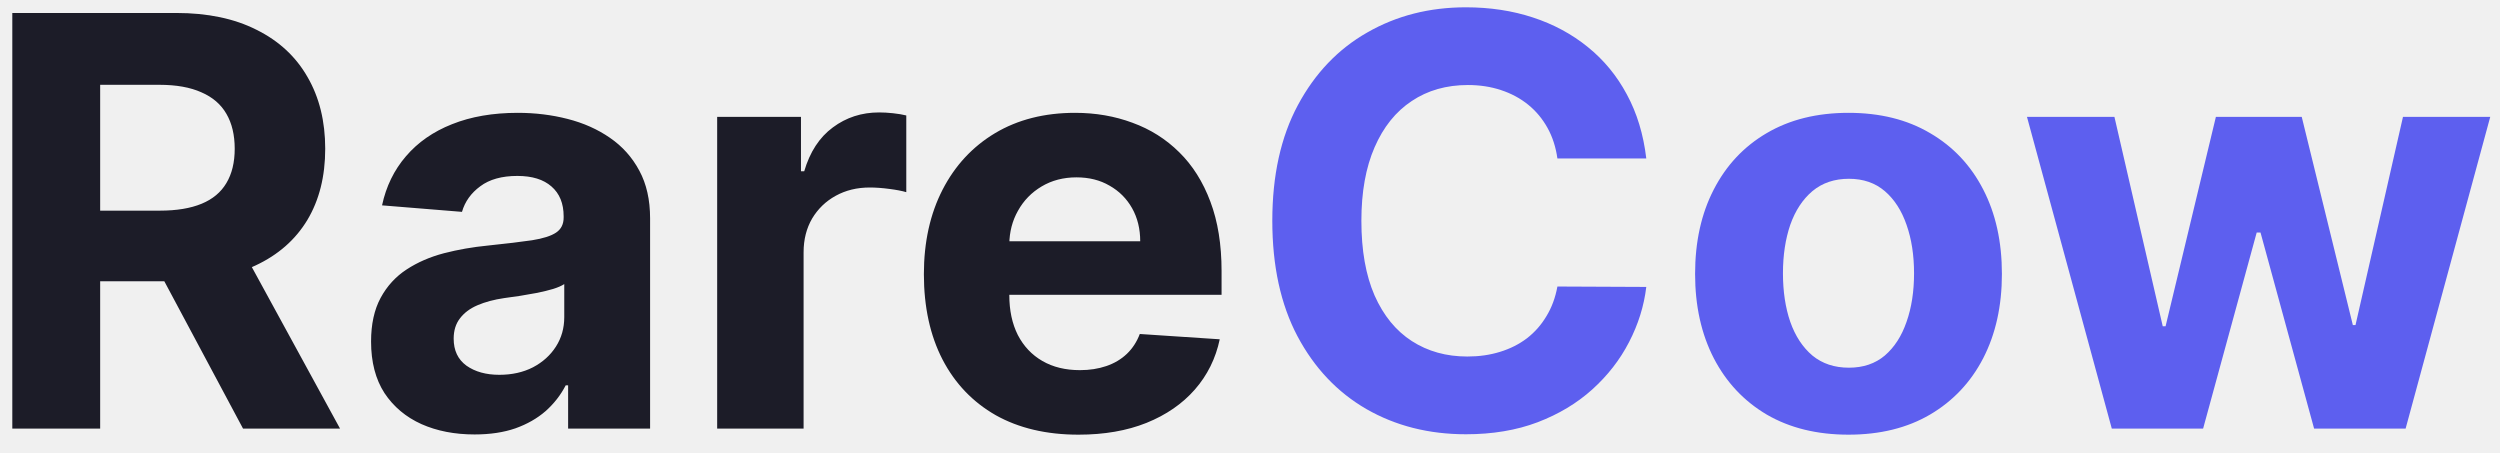
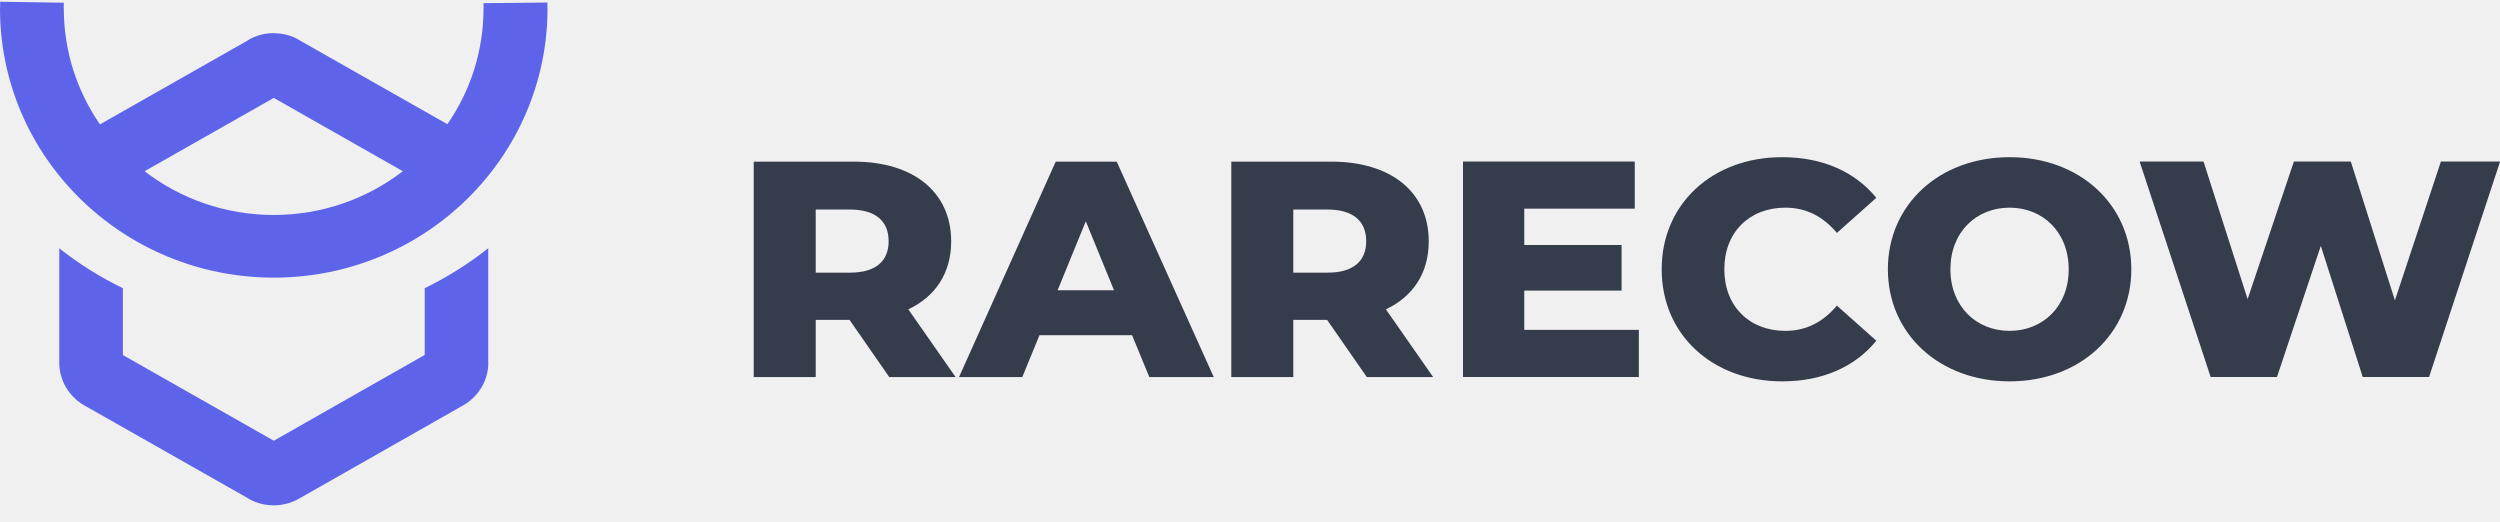
- <svg xmlns="http://www.w3.org/2000/svg" width="105" height="19" viewBox="0 0 105 19" fill="none">
-   <path d="M0.517 18V0.545H7.403C8.722 0.545 9.847 0.781 10.778 1.253C11.716 1.719 12.429 2.381 12.918 3.239C13.412 4.091 13.659 5.094 13.659 6.247C13.659 7.406 13.409 8.403 12.909 9.239C12.409 10.068 11.685 10.704 10.736 11.148C9.793 11.591 8.651 11.812 7.31 11.812H2.699V8.847H6.713C7.418 8.847 8.003 8.75 8.469 8.557C8.935 8.364 9.281 8.074 9.509 7.688C9.741 7.301 9.858 6.821 9.858 6.247C9.858 5.668 9.741 5.179 9.509 4.781C9.281 4.384 8.932 4.082 8.46 3.878C7.994 3.668 7.406 3.562 6.696 3.562H4.207V18H0.517ZM9.943 10.057L14.281 18H10.207L5.963 10.057H9.943ZM19.932 18.247C19.097 18.247 18.352 18.102 17.699 17.812C17.046 17.517 16.528 17.082 16.148 16.509C15.773 15.929 15.585 15.207 15.585 14.344C15.585 13.617 15.719 13.006 15.986 12.511C16.253 12.017 16.616 11.619 17.077 11.318C17.537 11.017 18.06 10.79 18.645 10.636C19.236 10.483 19.855 10.375 20.503 10.312C21.264 10.233 21.878 10.159 22.344 10.091C22.81 10.017 23.148 9.909 23.358 9.767C23.568 9.625 23.673 9.415 23.673 9.136V9.085C23.673 8.545 23.503 8.128 23.162 7.832C22.827 7.537 22.349 7.389 21.73 7.389C21.077 7.389 20.557 7.534 20.171 7.824C19.784 8.108 19.528 8.466 19.403 8.898L16.046 8.625C16.216 7.83 16.551 7.142 17.051 6.562C17.551 5.977 18.196 5.528 18.986 5.216C19.781 4.898 20.702 4.739 21.747 4.739C22.474 4.739 23.171 4.824 23.835 4.994C24.506 5.165 25.099 5.429 25.616 5.787C26.139 6.145 26.551 6.605 26.852 7.168C27.153 7.724 27.304 8.392 27.304 9.17V18H23.861V16.185H23.759C23.548 16.594 23.267 16.954 22.915 17.267C22.562 17.574 22.139 17.815 21.645 17.991C21.151 18.162 20.579 18.247 19.932 18.247ZM20.972 15.742C21.506 15.742 21.977 15.636 22.386 15.426C22.796 15.21 23.116 14.921 23.349 14.557C23.582 14.193 23.699 13.781 23.699 13.321V11.932C23.585 12.006 23.429 12.074 23.23 12.136C23.037 12.193 22.818 12.247 22.574 12.298C22.329 12.344 22.085 12.386 21.841 12.426C21.597 12.46 21.375 12.492 21.176 12.52C20.75 12.582 20.378 12.682 20.06 12.818C19.741 12.954 19.494 13.139 19.318 13.372C19.142 13.599 19.054 13.883 19.054 14.224C19.054 14.719 19.233 15.097 19.591 15.358C19.954 15.614 20.415 15.742 20.972 15.742ZM30.121 18V4.909H33.641V7.193H33.777C34.016 6.381 34.416 5.767 34.979 5.352C35.541 4.932 36.189 4.722 36.922 4.722C37.104 4.722 37.3 4.733 37.51 4.756C37.72 4.778 37.905 4.81 38.064 4.849V8.071C37.894 8.02 37.658 7.974 37.356 7.935C37.055 7.895 36.78 7.875 36.53 7.875C35.996 7.875 35.519 7.991 35.098 8.224C34.683 8.452 34.354 8.77 34.109 9.179C33.871 9.588 33.751 10.06 33.751 10.594V18H30.121ZM45.298 18.256C43.951 18.256 42.792 17.983 41.82 17.438C40.854 16.886 40.11 16.108 39.587 15.102C39.065 14.091 38.803 12.895 38.803 11.514C38.803 10.168 39.065 8.986 39.587 7.969C40.11 6.952 40.846 6.159 41.795 5.591C42.749 5.023 43.869 4.739 45.153 4.739C46.016 4.739 46.82 4.878 47.565 5.156C48.315 5.429 48.968 5.841 49.525 6.392C50.087 6.943 50.525 7.636 50.837 8.472C51.15 9.301 51.306 10.273 51.306 11.386V12.383H40.252V10.133H47.889C47.889 9.611 47.775 9.148 47.548 8.744C47.32 8.341 47.005 8.026 46.602 7.798C46.204 7.565 45.741 7.449 45.212 7.449C44.661 7.449 44.173 7.577 43.746 7.832C43.326 8.082 42.996 8.42 42.758 8.847C42.519 9.267 42.397 9.736 42.391 10.253V12.392C42.391 13.04 42.511 13.599 42.749 14.071C42.994 14.543 43.337 14.906 43.781 15.162C44.224 15.418 44.749 15.546 45.357 15.546C45.761 15.546 46.13 15.489 46.465 15.375C46.8 15.261 47.087 15.091 47.326 14.864C47.565 14.636 47.746 14.358 47.871 14.028L51.229 14.25C51.059 15.057 50.709 15.761 50.181 16.364C49.658 16.96 48.982 17.426 48.153 17.761C47.329 18.091 46.377 18.256 45.298 18.256Z" fill="#1C1C28" />
-   <path d="M69.144 6.656H65.411C65.343 6.173 65.204 5.744 64.994 5.369C64.783 4.989 64.513 4.665 64.184 4.398C63.854 4.131 63.474 3.926 63.042 3.784C62.616 3.642 62.153 3.571 61.653 3.571C60.749 3.571 59.962 3.795 59.292 4.244C58.621 4.688 58.102 5.335 57.732 6.188C57.363 7.034 57.178 8.062 57.178 9.273C57.178 10.517 57.363 11.562 57.732 12.409C58.107 13.256 58.63 13.895 59.3 14.327C59.971 14.758 60.746 14.974 61.627 14.974C62.121 14.974 62.579 14.909 62.999 14.778C63.425 14.648 63.803 14.457 64.133 14.207C64.462 13.952 64.735 13.642 64.951 13.278C65.173 12.915 65.326 12.5 65.411 12.034L69.144 12.051C69.048 12.852 68.806 13.625 68.42 14.369C68.039 15.108 67.525 15.77 66.877 16.355C66.235 16.935 65.468 17.395 64.576 17.736C63.69 18.071 62.687 18.239 61.568 18.239C60.011 18.239 58.619 17.886 57.391 17.182C56.17 16.477 55.204 15.457 54.494 14.122C53.789 12.787 53.437 11.171 53.437 9.273C53.437 7.369 53.795 5.75 54.511 4.415C55.227 3.08 56.198 2.062 57.425 1.364C58.653 0.659 60.033 0.307 61.568 0.307C62.579 0.307 63.516 0.449 64.38 0.733C65.249 1.017 66.019 1.432 66.69 1.977C67.36 2.517 67.906 3.179 68.326 3.963C68.752 4.747 69.025 5.645 69.144 6.656ZM77.637 18.256C76.313 18.256 75.168 17.974 74.202 17.412C73.242 16.844 72.501 16.054 71.978 15.043C71.455 14.026 71.194 12.847 71.194 11.506C71.194 10.153 71.455 8.972 71.978 7.96C72.501 6.943 73.242 6.153 74.202 5.591C75.168 5.023 76.313 4.739 77.637 4.739C78.961 4.739 80.103 5.023 81.063 5.591C82.029 6.153 82.773 6.943 83.296 7.96C83.819 8.972 84.08 10.153 84.08 11.506C84.08 12.847 83.819 14.026 83.296 15.043C82.773 16.054 82.029 16.844 81.063 17.412C80.103 17.974 78.961 18.256 77.637 18.256ZM77.654 15.443C78.256 15.443 78.759 15.273 79.163 14.932C79.566 14.585 79.87 14.114 80.075 13.517C80.285 12.921 80.39 12.242 80.39 11.48C80.39 10.719 80.285 10.04 80.075 9.443C79.87 8.847 79.566 8.375 79.163 8.028C78.759 7.682 78.256 7.509 77.654 7.509C77.046 7.509 76.535 7.682 76.12 8.028C75.711 8.375 75.401 8.847 75.191 9.443C74.987 10.04 74.884 10.719 74.884 11.48C74.884 12.242 74.987 12.921 75.191 13.517C75.401 14.114 75.711 14.585 76.12 14.932C76.535 15.273 77.046 15.443 77.654 15.443ZM88.695 18L85.133 4.909H88.806L90.835 13.704H90.954L93.067 4.909H96.673L98.82 13.653H98.931L100.925 4.909H104.59L101.036 18H97.192L94.942 9.767H94.781L92.531 18H88.695Z" fill="#5D5FEF" />
+ <svg xmlns="http://www.w3.org/2000/svg" width="139" height="29" viewBox="0 0 139 29" fill="none">
+   <g clip-path="url(#clip0_1306_33945)">
+     <path d="M27.146 13.8V20.165H27.151C27.151 20.694 26.995 21.193 26.724 21.618L26.719 21.623C26.457 22.033 26.086 22.369 25.649 22.596L16.615 27.731C16.153 27.993 15.64 28.111 15.138 28.096H15.133C14.615 28.082 14.108 27.924 13.681 27.642L4.683 22.537C4.25 22.29 3.909 21.939 3.668 21.534C3.427 21.119 3.296 20.649 3.296 20.17V13.805C4.381 14.665 5.567 15.411 6.833 16.024V19.74L15.223 24.504L23.614 19.735V16.024C24.875 15.406 26.061 14.665 27.146 13.8ZM30.432 0.141L30.437 0.447L30.442 0.467C30.442 4.598 28.738 8.344 25.985 11.052C23.232 13.76 19.424 15.436 15.223 15.436C11.023 15.436 7.215 13.76 4.462 11.052C1.703 8.349 0 4.603 0 0.472L0.005 0.457L0.01 0.096L3.547 0.151L3.542 0.472H3.547C3.547 2.859 4.291 5.078 5.557 6.916L13.832 2.216V2.207C14.269 1.959 14.746 1.841 15.218 1.841V1.846C15.711 1.846 16.193 1.969 16.605 2.207V2.212L24.875 6.906C26.146 5.068 26.885 2.849 26.885 0.462H26.89L26.885 0.176L30.432 0.141ZM8.039 9.52C10.018 11.042 12.51 11.952 15.218 11.952C17.926 11.952 20.418 11.042 22.398 9.52L15.223 5.443L8.039 9.52Z" fill="#5D64E9" />
+     <path d="M49.443 20.965H53.131L50.503 17.2C52.016 16.483 52.885 15.179 52.885 13.419C52.885 10.682 50.795 8.987 47.474 8.987H41.907V20.965H45.354V17.783H47.233L49.443 20.965ZM49.408 13.414C49.408 14.511 48.695 15.159 47.268 15.159H45.354V11.65H47.268C48.695 11.655 49.408 12.303 49.408 13.414ZM63.903 20.965H67.485L62.089 8.987H58.698L53.322 20.965H56.839L57.794 18.638H62.943L63.903 20.965ZM58.803 16.137L60.371 12.303L61.938 16.137H58.803ZM75.996 20.965H79.684L77.056 17.2C78.569 16.483 79.438 15.179 79.438 13.419C79.438 10.682 77.348 8.987 74.027 8.987H68.46V20.965H71.907V17.783H73.786L75.996 20.965ZM75.961 13.414C75.961 14.511 75.248 15.159 73.821 15.159H71.907V11.65H73.821C75.248 11.655 75.961 12.303 75.961 13.414ZM84.749 18.346V16.157H90.16V13.622H84.749V11.601H90.893V8.982H81.342V20.96H91.119V18.341H84.749V18.346ZM99.088 21.203C101.333 21.203 103.142 20.397 104.323 18.944L102.132 16.992C101.369 17.901 100.429 18.396 99.263 18.396C97.264 18.396 95.872 17.027 95.872 14.971C95.872 12.915 97.264 11.546 99.263 11.546C100.429 11.546 101.369 12.041 102.132 12.95L104.323 10.998C103.137 9.545 101.328 8.739 99.088 8.739C95.224 8.739 92.39 11.324 92.39 14.971C92.385 18.618 95.224 21.203 99.088 21.203ZM111.734 21.203C115.632 21.203 118.501 18.569 118.501 14.971C118.501 11.378 115.632 8.739 111.734 8.739C107.835 8.739 104.966 11.373 104.966 14.971C104.966 18.569 107.84 21.203 111.734 21.203ZM111.734 18.396C109.89 18.396 108.443 17.042 108.443 14.971C108.443 12.9 109.885 11.546 111.734 11.546C113.577 11.546 115.019 12.9 115.019 14.971C115.024 17.042 113.577 18.396 111.734 18.396ZM135.714 8.982L133.157 16.701L130.705 8.982H127.54L124.967 16.631L122.516 8.982H118.963L122.912 20.96H126.6L129.037 13.671L131.368 20.96H135.056L139.005 8.982H135.714V8.982Z" fill="#353C4C" />
+   </g>
+   <defs>
+     <clipPath id="clip0_1306_33945">
+       <rect width="139" height="28" fill="white" transform="translate(0 0.0964355)" />
+     </clipPath>
+   </defs>
</svg>
